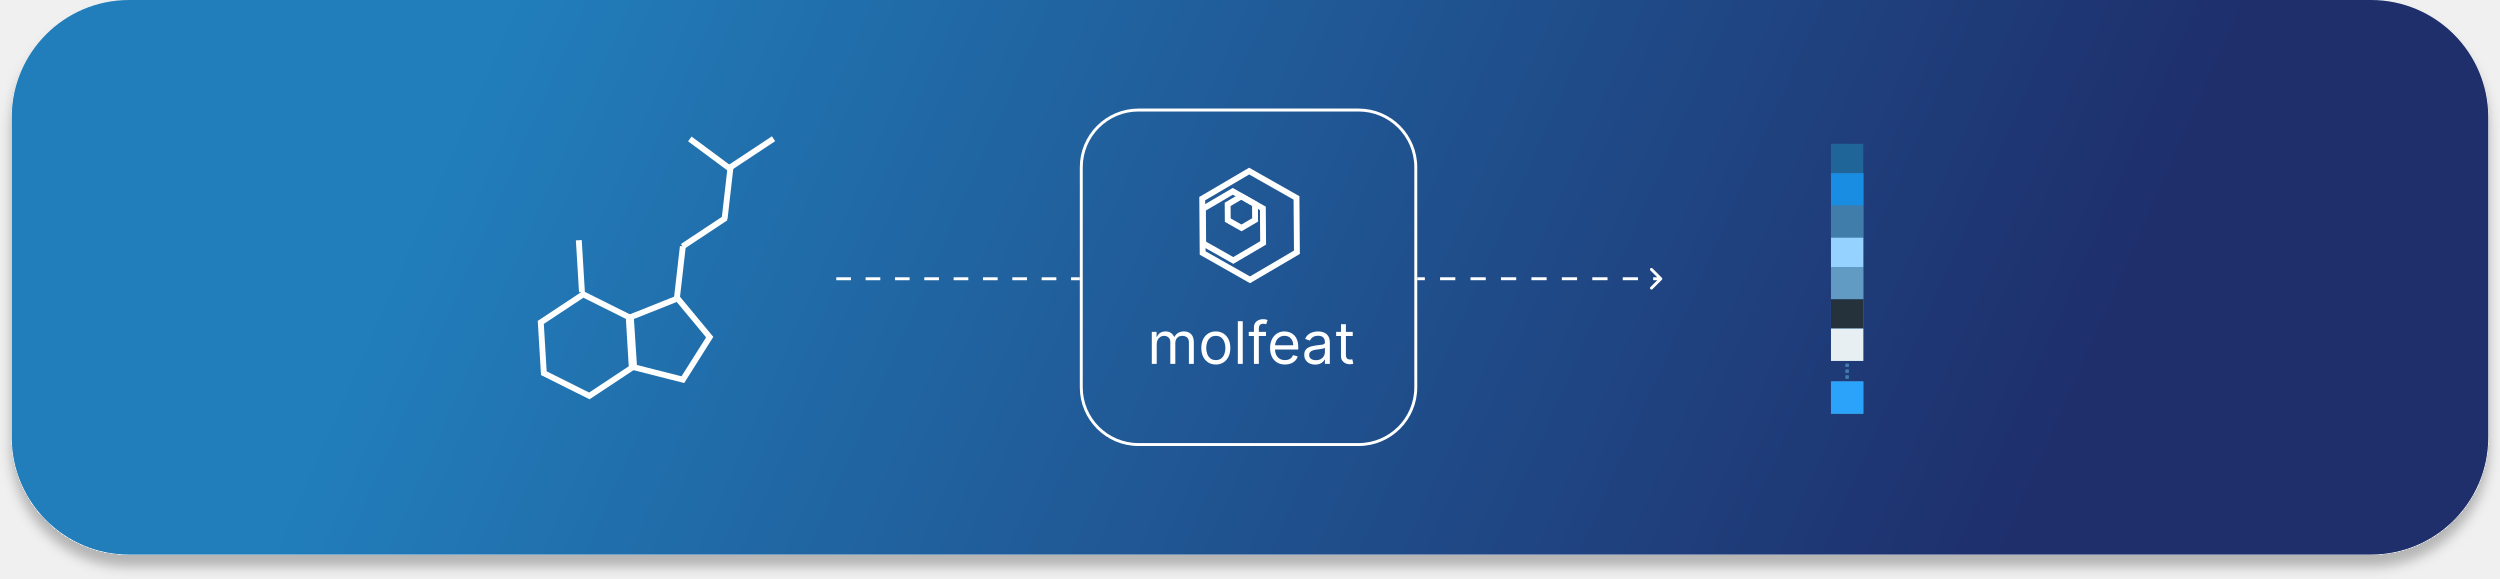
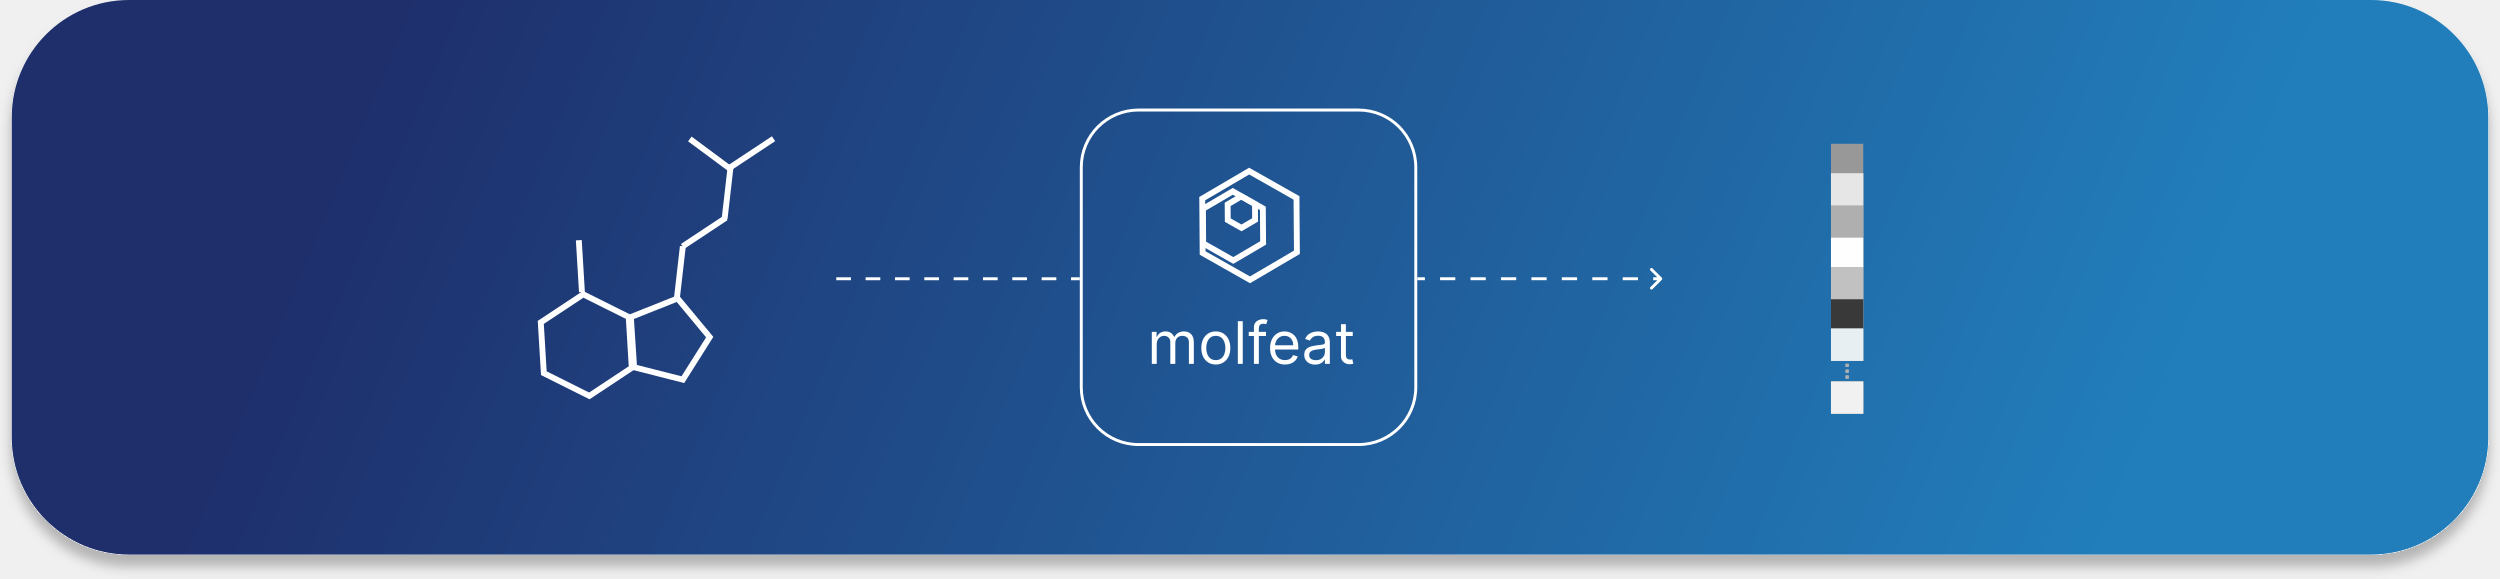
<svg xmlns="http://www.w3.org/2000/svg" width="852" height="197" viewBox="0 0 852 197" fill="none">
-   <g filter="url(#filter0_d_1016_33415)">
-     <rect x="4" width="844" height="189" rx="40" fill="url(#paint0_linear_1016_33415)" />
+   <g filter="url(#filter0_d_838_33798)">
+     <rect x="4" width="844" height="189" rx="40" fill="url(#paint0_linear_838_33798)" />
  </g>
-   <rect x="624" y="70" width="11" height="11" fill="#407DAA" />
-   <rect x="624" y="70" width="11" height="11" fill="#407DAA" />
-   <rect x="624" y="70" width="11" height="11" fill="#407DAA" />
-   <rect x="624" y="81" width="11" height="10" fill="#407DAA" />
-   <rect x="624" y="81" width="11" height="10" fill="#407DAA" />
-   <rect x="624" y="81" width="11" height="10" fill="#95D2FF" />
-   <rect x="624" y="91" width="11" height="11" fill="#407DAA" />
-   <rect x="624" y="91" width="11" height="11" fill="#407DAA" />
-   <rect x="624" y="91" width="11" height="11" fill="#619AC2" />
-   <rect x="624" y="102" width="11" height="10" fill="#407DAA" />
-   <rect x="624" y="102" width="11" height="10" fill="#407DAA" />
-   <rect x="624" y="102" width="11" height="10" fill="#25323C" />
-   <rect x="624" y="112" width="11" height="11" fill="#407DAA" />
-   <rect x="624" y="112" width="11" height="11" fill="#407DAA" />
+   <rect x="624" y="70" width="11" height="11" fill="#AFAFAF" />
+   <rect x="624" y="70" width="11" height="11" fill="#AFAFAF" />
+   <rect x="624" y="70" width="11" height="11" fill="#AFAFAF" />
+   <rect x="624" y="81" width="11" height="10" fill="#AFAFAF" />
+   <rect x="624" y="81" width="11" height="10" fill="#AFAFAF" />
+   <rect x="624" y="81" width="11" height="10" fill="#FEFEFE" />
+   <rect x="624" y="91" width="11" height="11" fill="#AFAFAF" />
+   <rect x="624" y="91" width="11" height="11" fill="#AFAFAF" />
+   <rect x="624" y="91" width="11" height="11" fill="#C1C1C1" />
+   <rect x="624" y="102" width="11" height="10" fill="#AFAFAF" />
+   <rect x="624" y="102" width="11" height="10" fill="#AFAFAF" />
+   <rect x="624" y="102" width="11" height="10" fill="#393939" />
+   <rect x="624" y="112" width="11" height="11" fill="#AFAFAF" />
+   <rect x="624" y="112" width="11" height="11" fill="#AFAFAF" />
  <rect x="624" y="112" width="11" height="11" fill="#E8EFF3" />
-   <rect x="624" y="130" width="11" height="11" fill="#407DAA" />
-   <rect x="624" y="130" width="11" height="11" fill="#407DAA" />
-   <rect x="624" y="130" width="11" height="11" fill="#2CA3FA" />
-   <rect x="629" y="124" width="1" height="1" fill="#407DAA" />
-   <rect x="629" y="124" width="1" height="1" fill="#407DAA" />
-   <rect x="629" y="124" width="1" height="1" fill="#407DAA" />
-   <rect x="629" y="126" width="1" height="1" fill="#407DAA" />
-   <rect x="629" y="126" width="1" height="1" fill="#407DAA" />
-   <rect x="629" y="126" width="1" height="1" fill="#407DAA" />
-   <rect x="629" y="128" width="1" height="1" fill="#407DAA" />
-   <rect x="629" y="128" width="1" height="1" fill="#407DAA" />
-   <rect x="629" y="128" width="1" height="1" fill="#407DAA" />
-   <rect x="624" y="59" width="11" height="11" fill="#407DAA" />
-   <rect x="624" y="59" width="11" height="11" fill="#407DAA" />
-   <rect x="624" y="59" width="11" height="11" fill="#198DE1" />
-   <rect x="624" y="49" width="11" height="10" fill="#1F6598" />
-   <path d="M463 37.5H388C377.23 37.5 368.5 46.23 368.5 57V132C368.5 142.77 377.23 151.5 388 151.5H463C473.77 151.5 482.5 142.77 482.5 132V57C482.5 46.23 473.77 37.5 463 37.5Z" stroke="white" />
+   <rect x="624" y="130" width="11" height="11" fill="#AFAFAF" />
+   <rect x="624" y="130" width="11" height="11" fill="#AFAFAF" />
+   <rect x="624" y="130" width="11" height="11" fill="#F1F1F1" />
+   <rect x="629" y="124" width="1" height="1" fill="#AFAFAF" />
+   <rect x="629" y="124" width="1" height="1" fill="#AFAFAF" />
+   <rect x="629" y="124" width="1" height="1" fill="#AFAFAF" />
+   <rect x="629" y="126" width="1" height="1" fill="#AFAFAF" />
+   <rect x="629" y="126" width="1" height="1" fill="#AFAFAF" />
+   <rect x="629" y="126" width="1" height="1" fill="#AFAFAF" />
+   <rect x="629" y="128" width="1" height="1" fill="#AFAFAF" />
+   <rect x="629" y="128" width="1" height="1" fill="#AFAFAF" />
+   <rect x="629" y="128" width="1" height="1" fill="#AFAFAF" />
+   <rect x="624" y="59" width="11" height="11" fill="#AFAFAF" />
+   <rect x="624" y="59" width="11" height="11" fill="#AFAFAF" />
+   <rect x="624" y="59" width="11" height="11" fill="#E6E6E6" />
+   <rect x="624" y="49" width="11" height="10" fill="#989898" />
+   <path d="M482.5 57C482.5 46.23 473.77 37.5 463 37.5H388C377.23 37.5 368.5 46.23 368.5 57V132C368.5 142.77 377.23 151.5 388 151.5H463C473.77 151.5 482.5 142.77 482.5 132V57Z" stroke="white" />
  <path d="M392.536 124V113.091H394.155V114.795H394.297C394.525 114.213 394.892 113.761 395.398 113.439C395.905 113.112 396.513 112.949 397.224 112.949C397.943 112.949 398.542 113.112 399.02 113.439C399.503 113.761 399.88 114.213 400.15 114.795H400.263C400.543 114.232 400.962 113.785 401.52 113.453C402.079 113.117 402.749 112.949 403.53 112.949C404.506 112.949 405.304 113.254 405.924 113.865C406.544 114.471 406.854 115.416 406.854 116.699V124H405.178V116.699C405.178 115.894 404.958 115.319 404.518 114.973C404.077 114.627 403.559 114.455 402.962 114.455C402.195 114.455 401.601 114.687 401.18 115.151C400.758 115.61 400.547 116.192 400.547 116.898V124H398.843V116.528C398.843 115.908 398.642 115.409 398.239 115.03C397.837 114.646 397.318 114.455 396.684 114.455C396.248 114.455 395.841 114.571 395.462 114.803C395.088 115.035 394.785 115.357 394.553 115.768C394.326 116.176 394.212 116.647 394.212 117.182V124H392.536ZM414.351 124.227C413.366 124.227 412.502 123.993 411.758 123.524C411.02 123.055 410.442 122.4 410.025 121.557C409.613 120.714 409.407 119.729 409.407 118.602C409.407 117.466 409.613 116.474 410.025 115.626C410.442 114.779 411.02 114.121 411.758 113.652C412.502 113.183 413.366 112.949 414.351 112.949C415.336 112.949 416.197 113.183 416.936 113.652C417.679 114.121 418.257 114.779 418.669 115.626C419.086 116.474 419.294 117.466 419.294 118.602C419.294 119.729 419.086 120.714 418.669 121.557C418.257 122.4 417.679 123.055 416.936 123.524C416.197 123.993 415.336 124.227 414.351 124.227ZM414.351 122.722C415.099 122.722 415.714 122.53 416.197 122.146C416.68 121.763 417.038 121.259 417.27 120.634C417.502 120.009 417.618 119.331 417.618 118.602C417.618 117.873 417.502 117.194 417.27 116.564C417.038 115.934 416.68 115.425 416.197 115.037C415.714 114.649 415.099 114.455 414.351 114.455C413.603 114.455 412.987 114.649 412.504 115.037C412.021 115.425 411.664 115.934 411.432 116.564C411.2 117.194 411.084 117.873 411.084 118.602C411.084 119.331 411.2 120.009 411.432 120.634C411.664 121.259 412.021 121.763 412.504 122.146C412.987 122.53 413.603 122.722 414.351 122.722ZM423.529 109.455V124H421.852V109.455H423.529ZM431.456 113.091V114.511H425.576V113.091H431.456ZM427.337 124V111.585C427.337 110.96 427.484 110.439 427.778 110.023C428.071 109.606 428.452 109.294 428.921 109.085C429.39 108.877 429.885 108.773 430.405 108.773C430.817 108.773 431.153 108.806 431.414 108.872C431.674 108.938 431.868 109 431.996 109.057L431.513 110.506C431.428 110.477 431.31 110.442 431.158 110.399C431.011 110.357 430.817 110.335 430.576 110.335C430.022 110.335 429.622 110.475 429.376 110.754C429.134 111.034 429.013 111.443 429.013 111.983V124H427.337ZM437.93 124.227C436.879 124.227 435.972 123.995 435.21 123.531C434.452 123.062 433.868 122.409 433.456 121.571C433.049 120.728 432.845 119.748 432.845 118.631C432.845 117.513 433.049 116.528 433.456 115.676C433.868 114.819 434.441 114.152 435.175 113.673C435.913 113.19 436.775 112.949 437.76 112.949C438.328 112.949 438.889 113.044 439.443 113.233C439.997 113.422 440.501 113.73 440.956 114.156C441.41 114.578 441.773 115.136 442.042 115.832C442.312 116.528 442.447 117.385 442.447 118.403V119.114H434.038V117.665H440.743C440.743 117.049 440.62 116.5 440.373 116.017C440.132 115.534 439.786 115.153 439.336 114.874C438.891 114.594 438.366 114.455 437.76 114.455C437.092 114.455 436.515 114.62 436.027 114.952C435.544 115.278 435.172 115.705 434.912 116.23C434.651 116.756 434.521 117.319 434.521 117.92V118.886C434.521 119.71 434.663 120.409 434.947 120.982C435.236 121.55 435.636 121.983 436.148 122.281C436.659 122.575 437.253 122.722 437.93 122.722C438.371 122.722 438.768 122.66 439.123 122.537C439.483 122.409 439.793 122.22 440.054 121.969C440.314 121.713 440.515 121.396 440.657 121.017L442.277 121.472C442.106 122.021 441.82 122.504 441.417 122.92C441.015 123.332 440.518 123.654 439.926 123.886C439.334 124.114 438.669 124.227 437.93 124.227ZM448.207 124.256C447.516 124.256 446.889 124.125 446.325 123.865C445.762 123.6 445.314 123.219 444.983 122.722C444.651 122.22 444.486 121.614 444.486 120.903C444.486 120.278 444.609 119.772 444.855 119.384C445.101 118.991 445.43 118.683 445.842 118.46C446.254 118.238 446.709 118.072 447.206 117.963C447.708 117.849 448.212 117.759 448.719 117.693C449.381 117.608 449.919 117.544 450.331 117.501C450.747 117.454 451.05 117.376 451.24 117.267C451.434 117.158 451.531 116.969 451.531 116.699V116.642C451.531 115.941 451.339 115.397 450.956 115.009C450.577 114.62 450.002 114.426 449.23 114.426C448.43 114.426 447.802 114.601 447.348 114.952C446.893 115.302 446.574 115.676 446.389 116.074L444.798 115.506C445.082 114.843 445.461 114.327 445.934 113.957C446.413 113.583 446.934 113.323 447.497 113.176C448.065 113.025 448.624 112.949 449.173 112.949C449.523 112.949 449.926 112.991 450.381 113.077C450.84 113.157 451.282 113.325 451.709 113.581C452.14 113.837 452.497 114.223 452.781 114.739C453.065 115.255 453.207 115.946 453.207 116.812V124H451.531V122.523H451.446C451.332 122.759 451.143 123.013 450.878 123.283C450.613 123.553 450.26 123.782 449.819 123.972C449.379 124.161 448.842 124.256 448.207 124.256ZM448.463 122.75C449.126 122.75 449.684 122.62 450.139 122.359C450.598 122.099 450.944 121.763 451.176 121.351C451.413 120.939 451.531 120.506 451.531 120.051V118.517C451.46 118.602 451.304 118.68 451.062 118.751C450.826 118.818 450.551 118.877 450.238 118.929C449.931 118.976 449.63 119.019 449.336 119.057C449.048 119.09 448.813 119.118 448.633 119.142C448.198 119.199 447.791 119.291 447.412 119.419C447.038 119.542 446.735 119.729 446.503 119.98C446.275 120.226 446.162 120.562 446.162 120.989C446.162 121.571 446.377 122.011 446.808 122.31C447.244 122.603 447.795 122.75 448.463 122.75ZM461.011 113.091V114.511H455.357V113.091H461.011ZM457.005 110.477H458.681V120.875C458.681 121.348 458.75 121.704 458.887 121.94C459.029 122.172 459.209 122.329 459.427 122.409C459.65 122.485 459.884 122.523 460.13 122.523C460.315 122.523 460.466 122.513 460.585 122.494C460.703 122.471 460.798 122.452 460.869 122.438L461.21 123.943C461.096 123.986 460.937 124.028 460.734 124.071C460.53 124.118 460.272 124.142 459.96 124.142C459.486 124.142 459.022 124.04 458.568 123.837C458.118 123.633 457.744 123.323 457.445 122.906C457.152 122.49 457.005 121.964 457.005 121.33V110.477Z" fill="white" />
-   <path d="M441.987 85.973L425.997 95.36L409.863 86.22L409.72 67.693L425.711 58.305L441.845 67.446L441.987 85.973Z" stroke="white" stroke-width="2" />
-   <path d="M430.473 82.794L420.305 88.763L410.047 82.951L409.956 71.172L420.124 65.203L430.382 71.015L430.473 82.794Z" stroke="white" stroke-width="2" />
-   <path d="M427.74 74.945L423.102 77.667L418.423 75.016L418.382 69.645L423.019 66.922L427.698 69.573L427.74 74.945Z" stroke="white" stroke-width="2" />
+   <path d="M441.987 85.977L425.997 95.364L409.863 86.224L409.72 67.697L425.711 58.309L441.845 67.45L441.987 85.977Z" stroke="white" stroke-width="2" />
+   <path d="M430.473 82.796L420.305 88.766L410.047 82.953L409.956 71.174L420.124 65.205L430.382 71.017L430.473 82.796Z" stroke="white" stroke-width="2" />
+   <path d="M427.74 74.947L423.102 77.669L418.423 75.018L418.382 69.647L423.019 66.924L427.698 69.575L427.74 74.947Z" stroke="white" stroke-width="2" />
  <path d="M566.354 95.354C566.549 95.158 566.549 94.842 566.354 94.646L563.172 91.465C562.976 91.269 562.66 91.269 562.464 91.465C562.269 91.66 562.269 91.976 562.464 92.172L565.293 95L562.464 97.828C562.269 98.024 562.269 98.34 562.464 98.535C562.66 98.731 562.976 98.731 563.172 98.535L566.354 95.354ZM483 95.5H485.594V94.5H483V95.5ZM490.781 95.5H495.969V94.5H490.781V95.5ZM501.156 95.5H506.344V94.5H501.156V95.5ZM511.531 95.5H516.719V94.5H511.531V95.5ZM521.906 95.5H527.094V94.5H521.906V95.5ZM532.281 95.5H537.469V94.5H532.281V95.5ZM542.656 95.5H547.844V94.5H542.656V95.5ZM553.031 95.5H558.219V94.5H553.031V95.5ZM563.406 95.5H566V94.5H563.406V95.5Z" fill="white" />
  <path d="M285 95H368" stroke="white" stroke-dasharray="5 5" />
  <path d="M185.339 127.187L184.296 109.875L198.757 100.303L214.262 108.042L215.305 125.353L200.843 134.925L185.339 127.187Z" stroke="white" stroke-width="2" />
-   <path d="M216.106 125.172L214.997 108.06L230.921 101.704L241.869 114.887L232.713 129.392L216.106 125.172Z" stroke="white" stroke-width="2" />
-   <line y1="-1" x2="17.704" y2="-1" transform="matrix(0.113957 -0.993481 0.993564 0.113308 231.693 101.635)" stroke="white" stroke-width="2" />
-   <line y1="-1" x2="17.701" y2="-1" transform="matrix(-0.0601806 -0.998182 0.99814 -0.0610543 199.322 99.4707)" stroke="white" stroke-width="2" />
+   <path d="M216.106 125.17L214.997 108.058L230.921 101.702L241.869 114.885L232.713 129.39L216.106 125.17Z" stroke="white" stroke-width="2" />
+   <line y1="-1" x2="17.704" y2="-1" transform="matrix(0.113957 -0.993481 0.993564 0.113308 231.693 101.633)" stroke="white" stroke-width="2" />
+   <line y1="-1" x2="17.701" y2="-1" transform="matrix(-0.0601806 -0.998182 0.99814 -0.0610543 199.322 99.4688)" stroke="white" stroke-width="2" />
  <line y1="-1" x2="17.701" y2="-1" transform="matrix(0.833891 -0.551939 0.551214 0.834357 233.162 84.8203)" stroke="white" stroke-width="2" />
-   <line y1="-1" x2="17.704" y2="-1" transform="matrix(0.113957 -0.993481 0.993564 0.113308 247.938 74.6992)" stroke="white" stroke-width="2" />
-   <line y1="-1" x2="17.701" y2="-1" transform="matrix(0.833891 -0.551939 0.551214 0.834357 249.408 57.8848)" stroke="white" stroke-width="2" />
-   <line y1="-1" x2="17.689" y2="-1" transform="matrix(-0.8035 -0.595302 0.595038 -0.8037 249.895 57.0762)" stroke="white" stroke-width="2" />
+   <line y1="-1" x2="17.704" y2="-1" transform="matrix(0.113957 -0.993481 0.993564 0.113308 247.938 74.6953)" stroke="white" stroke-width="2" />
+   <line y1="-1" x2="17.701" y2="-1" transform="matrix(0.833891 -0.551939 0.551214 0.834357 249.408 57.8828)" stroke="white" stroke-width="2" />
+   <line y1="-1" x2="17.689" y2="-1" transform="matrix(-0.8035 -0.595302 0.595038 -0.8037 249.895 57.0781)" stroke="white" stroke-width="2" />
  <defs>
-     <filter id="filter0_d_1016_33415" x="0" y="0" width="852" height="197" filterUnits="userSpaceOnUse" color-interpolation-filters="sRGB">
+     <filter id="filter0_d_838_33798" x="0" y="0" width="852" height="197" filterUnits="userSpaceOnUse" color-interpolation-filters="sRGB">
      <feFlood flood-opacity="0" result="BackgroundImageFix" />
      <feColorMatrix in="SourceAlpha" type="matrix" values="0 0 0 0 0 0 0 0 0 0 0 0 0 0 0 0 0 0 127 0" result="hardAlpha" />
      <feOffset dy="4" />
      <feGaussianBlur stdDeviation="2" />
      <feComposite in2="hardAlpha" operator="out" />
      <feColorMatrix type="matrix" values="0 0 0 0 0 0 0 0 0 0 0 0 0 0 0 0 0 0 0.25 0" />
-       <feBlend mode="normal" in2="BackgroundImageFix" result="effect1_dropShadow_1016_33415" />
-       <feBlend mode="normal" in="SourceGraphic" in2="effect1_dropShadow_1016_33415" result="shape" />
+       <feBlend mode="normal" in2="BackgroundImageFix" result="effect1_dropShadow_838_33798" />
+       <feBlend mode="normal" in="SourceGraphic" in2="effect1_dropShadow_838_33798" result="shape" />
    </filter>
-     <linearGradient id="paint0_linear_1016_33415" x1="153.956" y1="44.641" x2="651.358" y2="264.392" gradientUnits="userSpaceOnUse">
+     <linearGradient id="paint0_linear_838_33798" x1="730.5" y1="155" x2="168.87" y2="-76.623" gradientUnits="userSpaceOnUse">
      <stop stop-color="#217EBB" />
      <stop offset="1" stop-color="#1E2F6C" />
    </linearGradient>
  </defs>
</svg>
